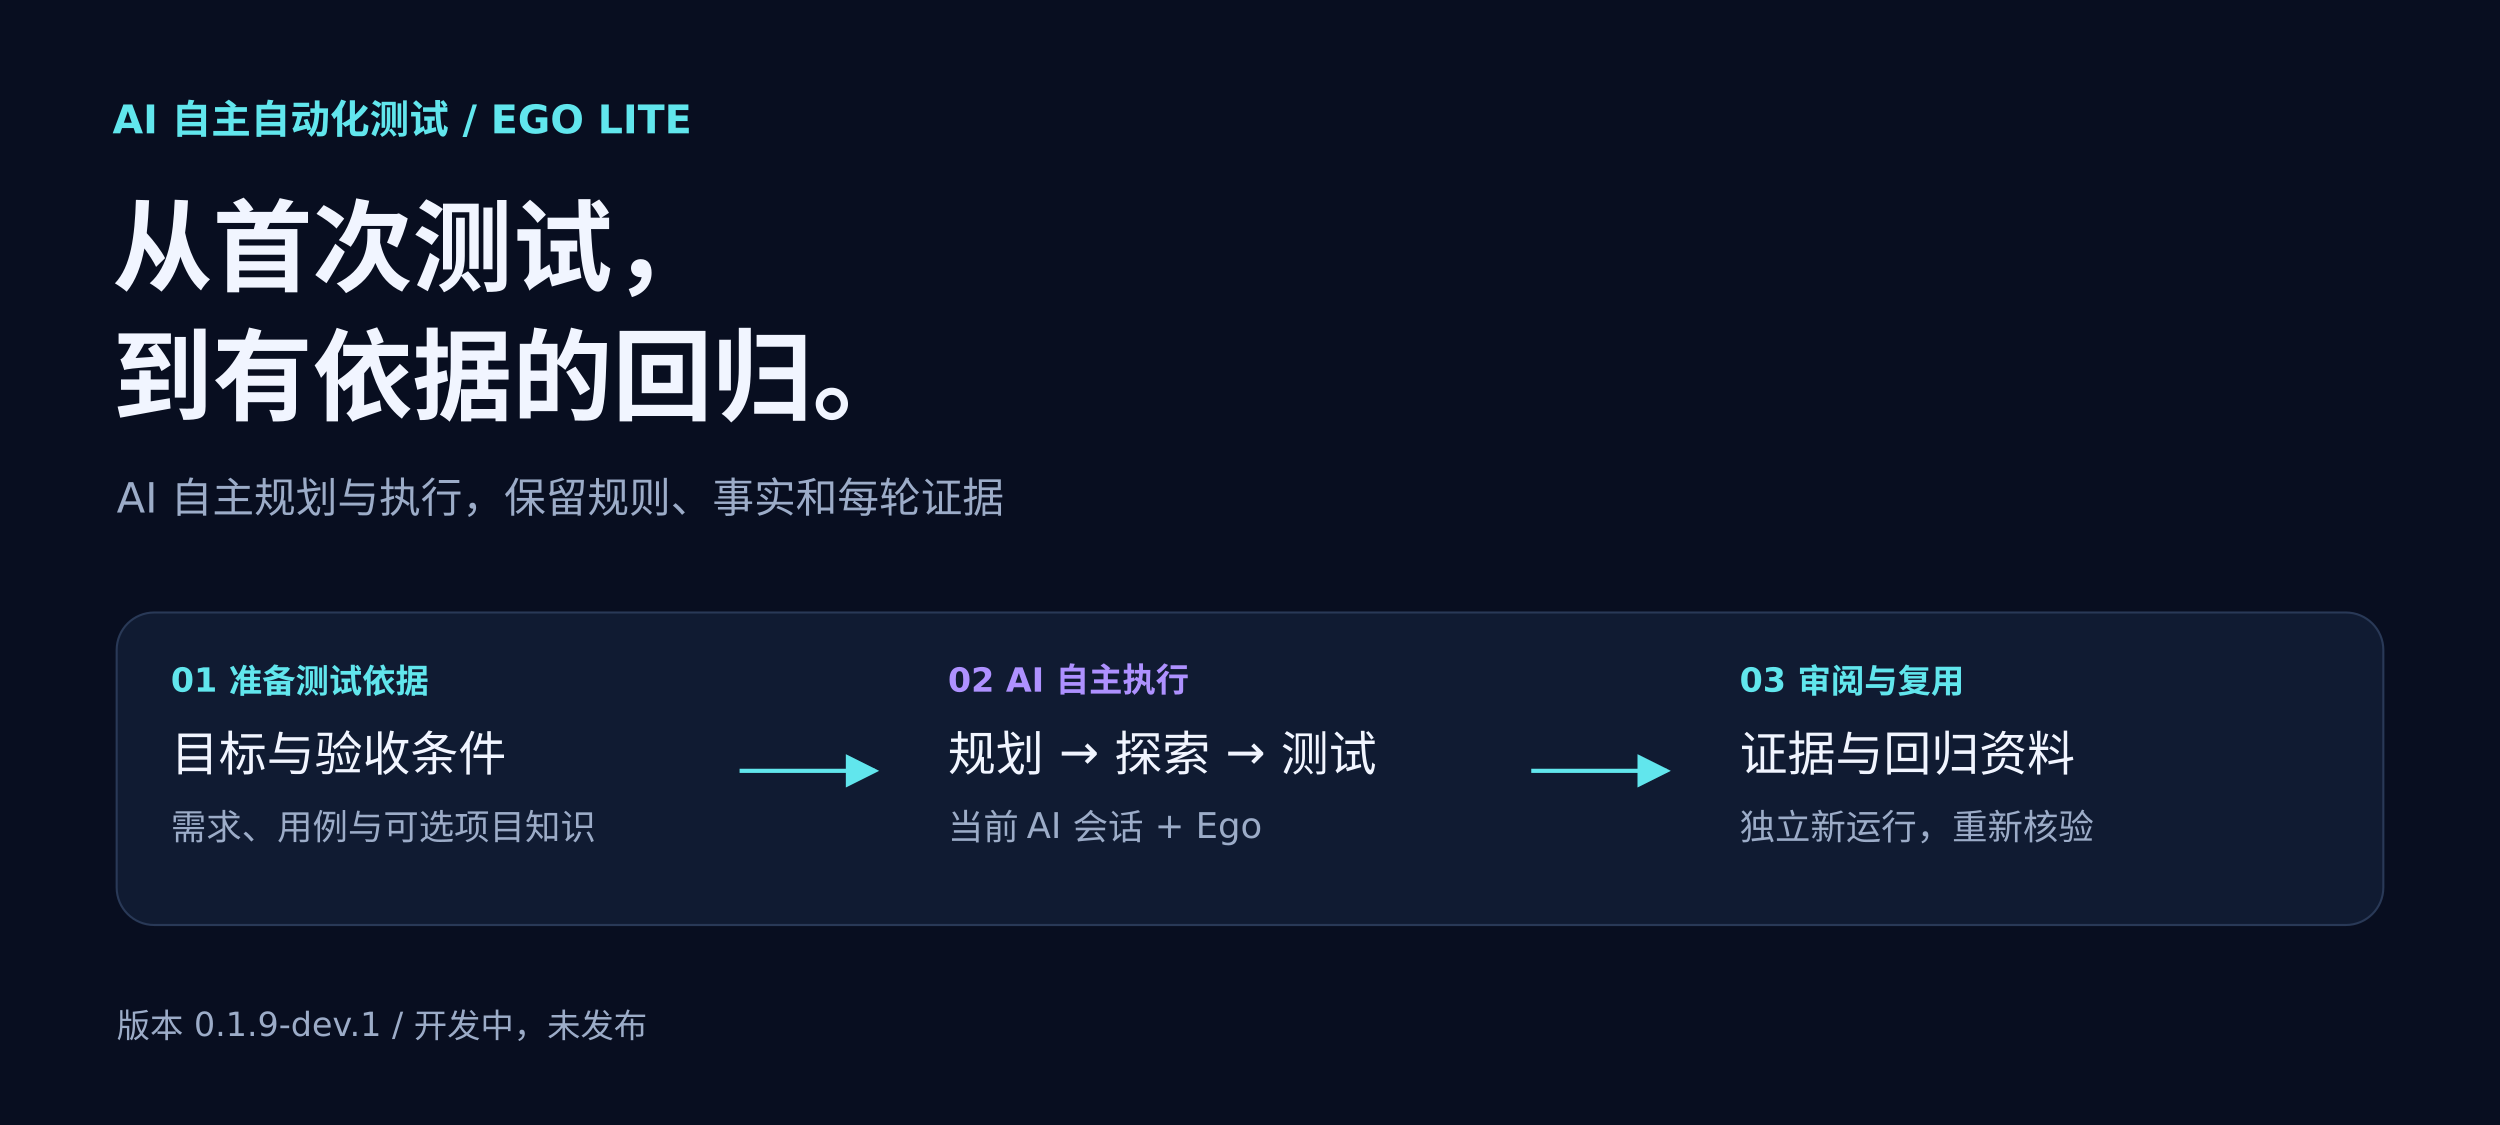
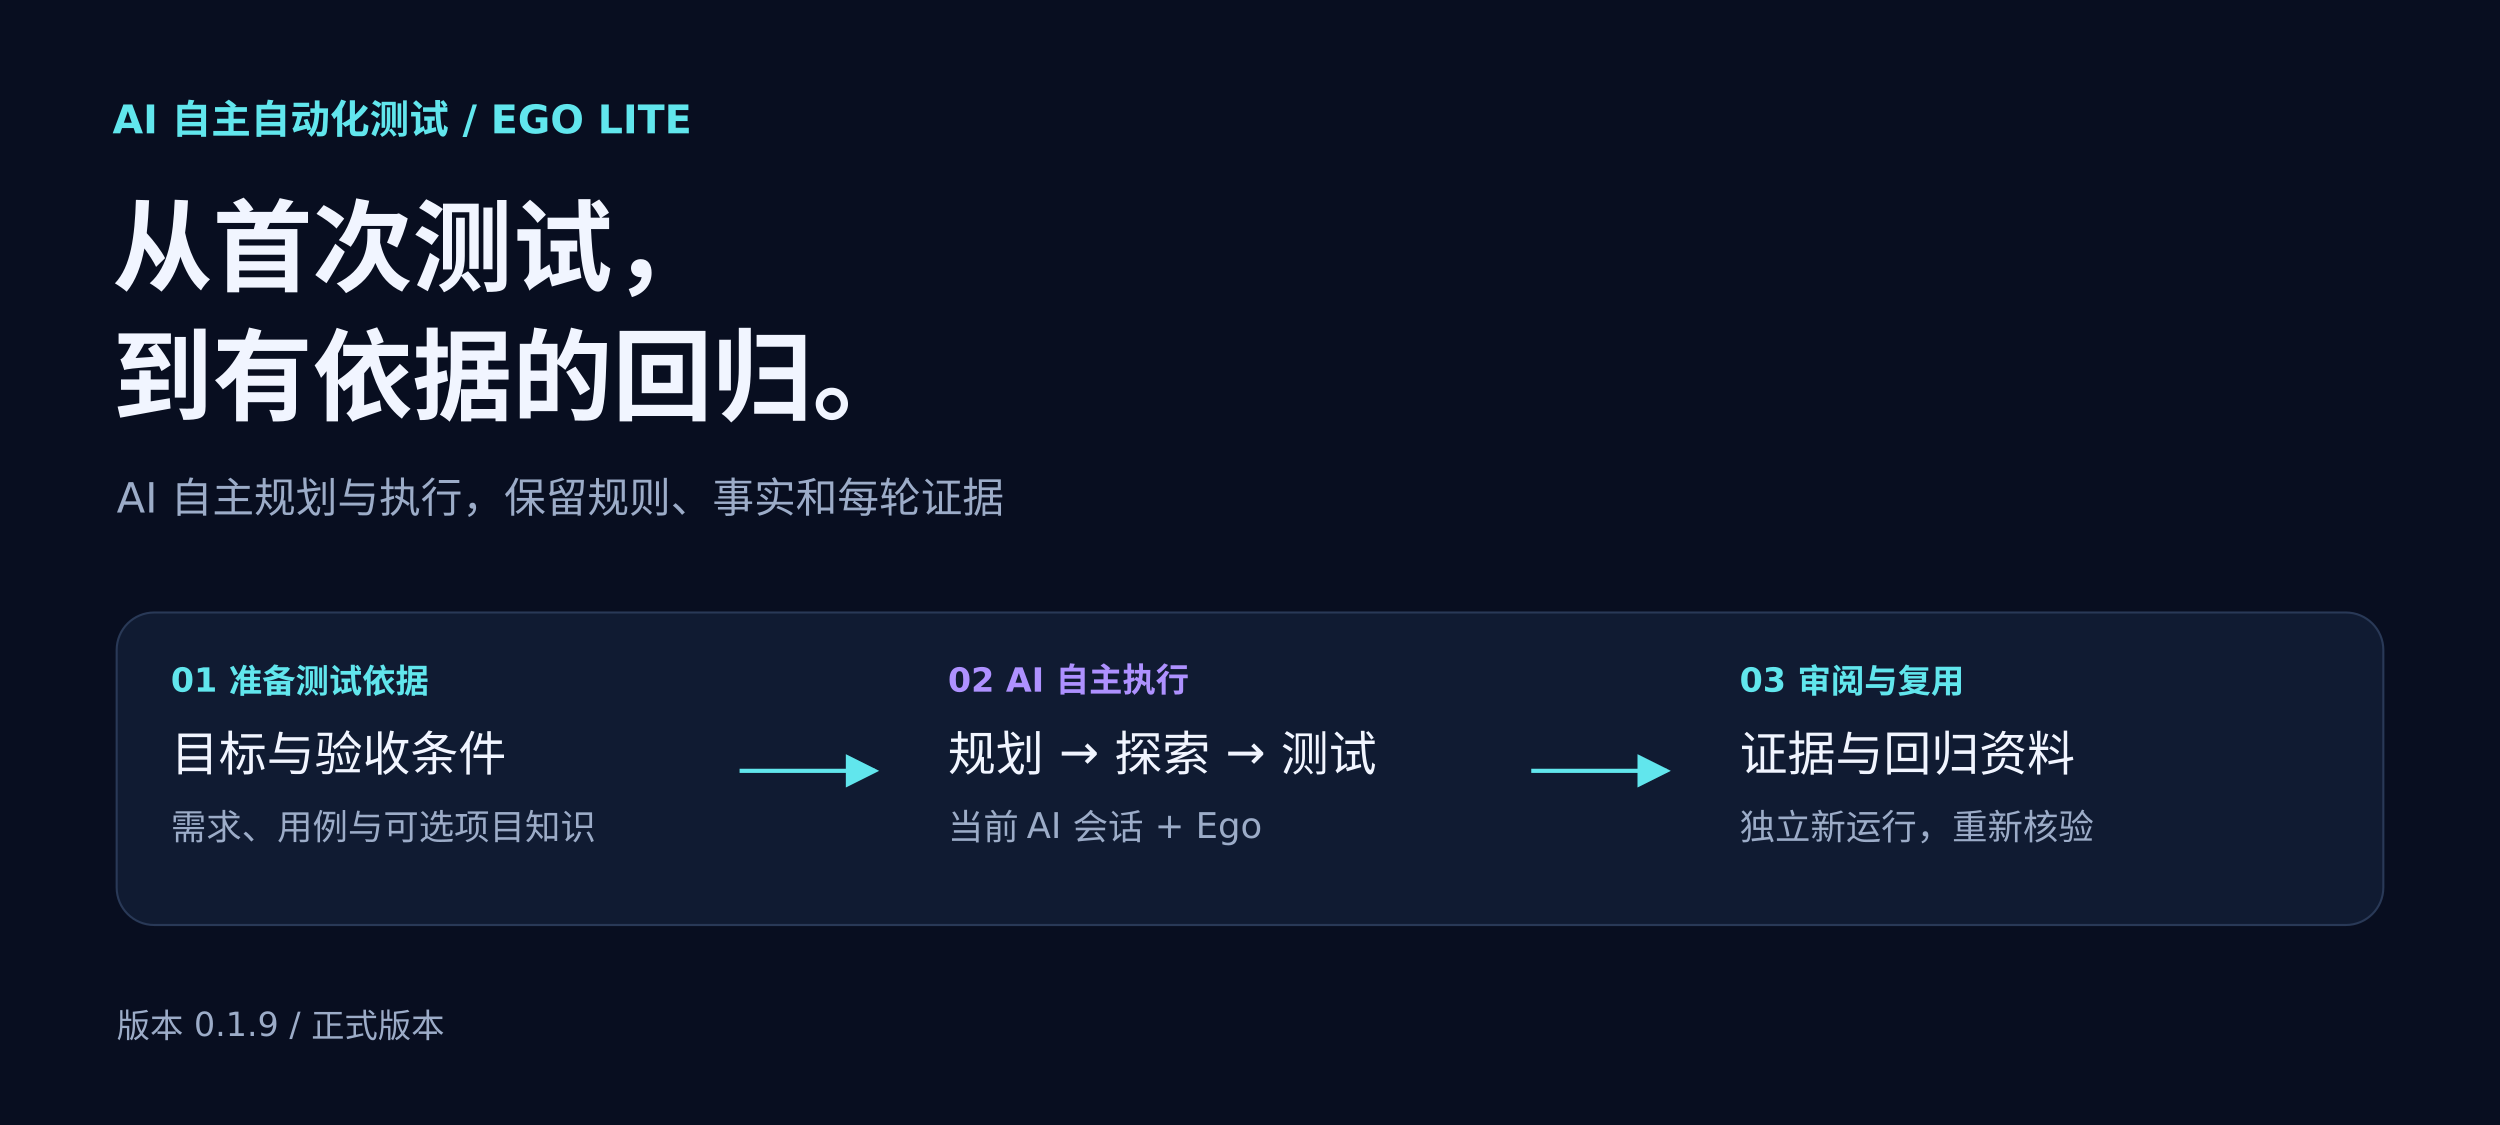
<svg xmlns="http://www.w3.org/2000/svg" width="1200" height="540" viewBox="0 0 1200 540" role="img" aria-label="AI 自主自动化测试 · Ego Lite">
  <defs>
    <linearGradient id="g">
      <stop stop-color="#61e6ed" />
      <stop offset="1" stop-color="#ae91ff" />
    </linearGradient>
    <marker id="arrow" markerWidth="8" markerHeight="8" refX="7" refY="4" orient="auto">
      <path d="M0,0 L8,4 L0,8" fill="#61e6ed" />
    </marker>
  </defs>
  <g font-family="DejaVu Sans, Noto Sans CJK SC, sans-serif">
    <rect x="0" y="0" width="1200" height="540" rx="0" fill="#080e20" stroke="#080e20" />
    <path d="M0,2 H1200" stroke="url(#g)" stroke-width="4" />
    <text x="54" y="64" font-size="19" fill="#61e6ed" font-weight="700">AI 自主自动化测试 / EGO LITE</text>
    <text x="54" y="136" font-size="48" fill="#f1f5ff" font-weight="700">从首次测试，</text>
    <text x="54" y="198" font-size="48" fill="#f1f5ff" font-weight="700">到有依据的回归。</text>
    <text x="56" y="246" font-size="20" fill="#9cacc8" font-weight="400">AI 自主规划与执行，保留规则、事实和每轮证据</text>
    <rect x="56" y="294" width="1088" height="150" rx="18" fill="#101b32" stroke="#293957" />
    <text x="82" y="332" font-size="16" fill="#61e6ed" font-weight="700">01  准备测试依据</text>
    <text x="82" y="370" font-size="23" fill="#f1f5ff" font-weight="400">目标与验收条件</text>
    <text x="82" y="403" font-size="17" fill="#9cacc8" font-weight="400">需求、用例与可选项目知识</text>
    <text x="455" y="332" font-size="16" fill="#ae91ff" font-weight="700">02  AI 自主执行</text>
    <text x="455" y="370" font-size="23" fill="#f1f5ff" font-weight="400">规划 → 探索 → 测试</text>
    <text x="455" y="403" font-size="17" fill="#9cacc8" font-weight="400">当前 AI 会话 + Ego</text>
    <text x="835" y="332" font-size="16" fill="#61e6ed" font-weight="700">03  审阅与复用</text>
    <text x="835" y="370" font-size="23" fill="#f1f5ff" font-weight="400">证据与回归资料</text>
    <text x="835" y="403" font-size="17" fill="#9cacc8" font-weight="400">独立新运行，重新核验</text>
    <path d="M355,370 L420,370" stroke="#61e6ed" stroke-width="2" fill="none" marker-end="url(#arrow)" />
    <path d="M735,370 L800,370" stroke="#61e6ed" stroke-width="2" fill="none" marker-end="url(#arrow)" />
-     <text x="56" y="498" font-size="16" fill="#9cacc8" font-weight="400">版本 0.1.9-dev.1  /  开发中，未发布</text>
+     <text x="56" y="498" font-size="16" fill="#9cacc8" font-weight="400">版本 0.1.9  /  正式版本</text>
  </g>
</svg>
